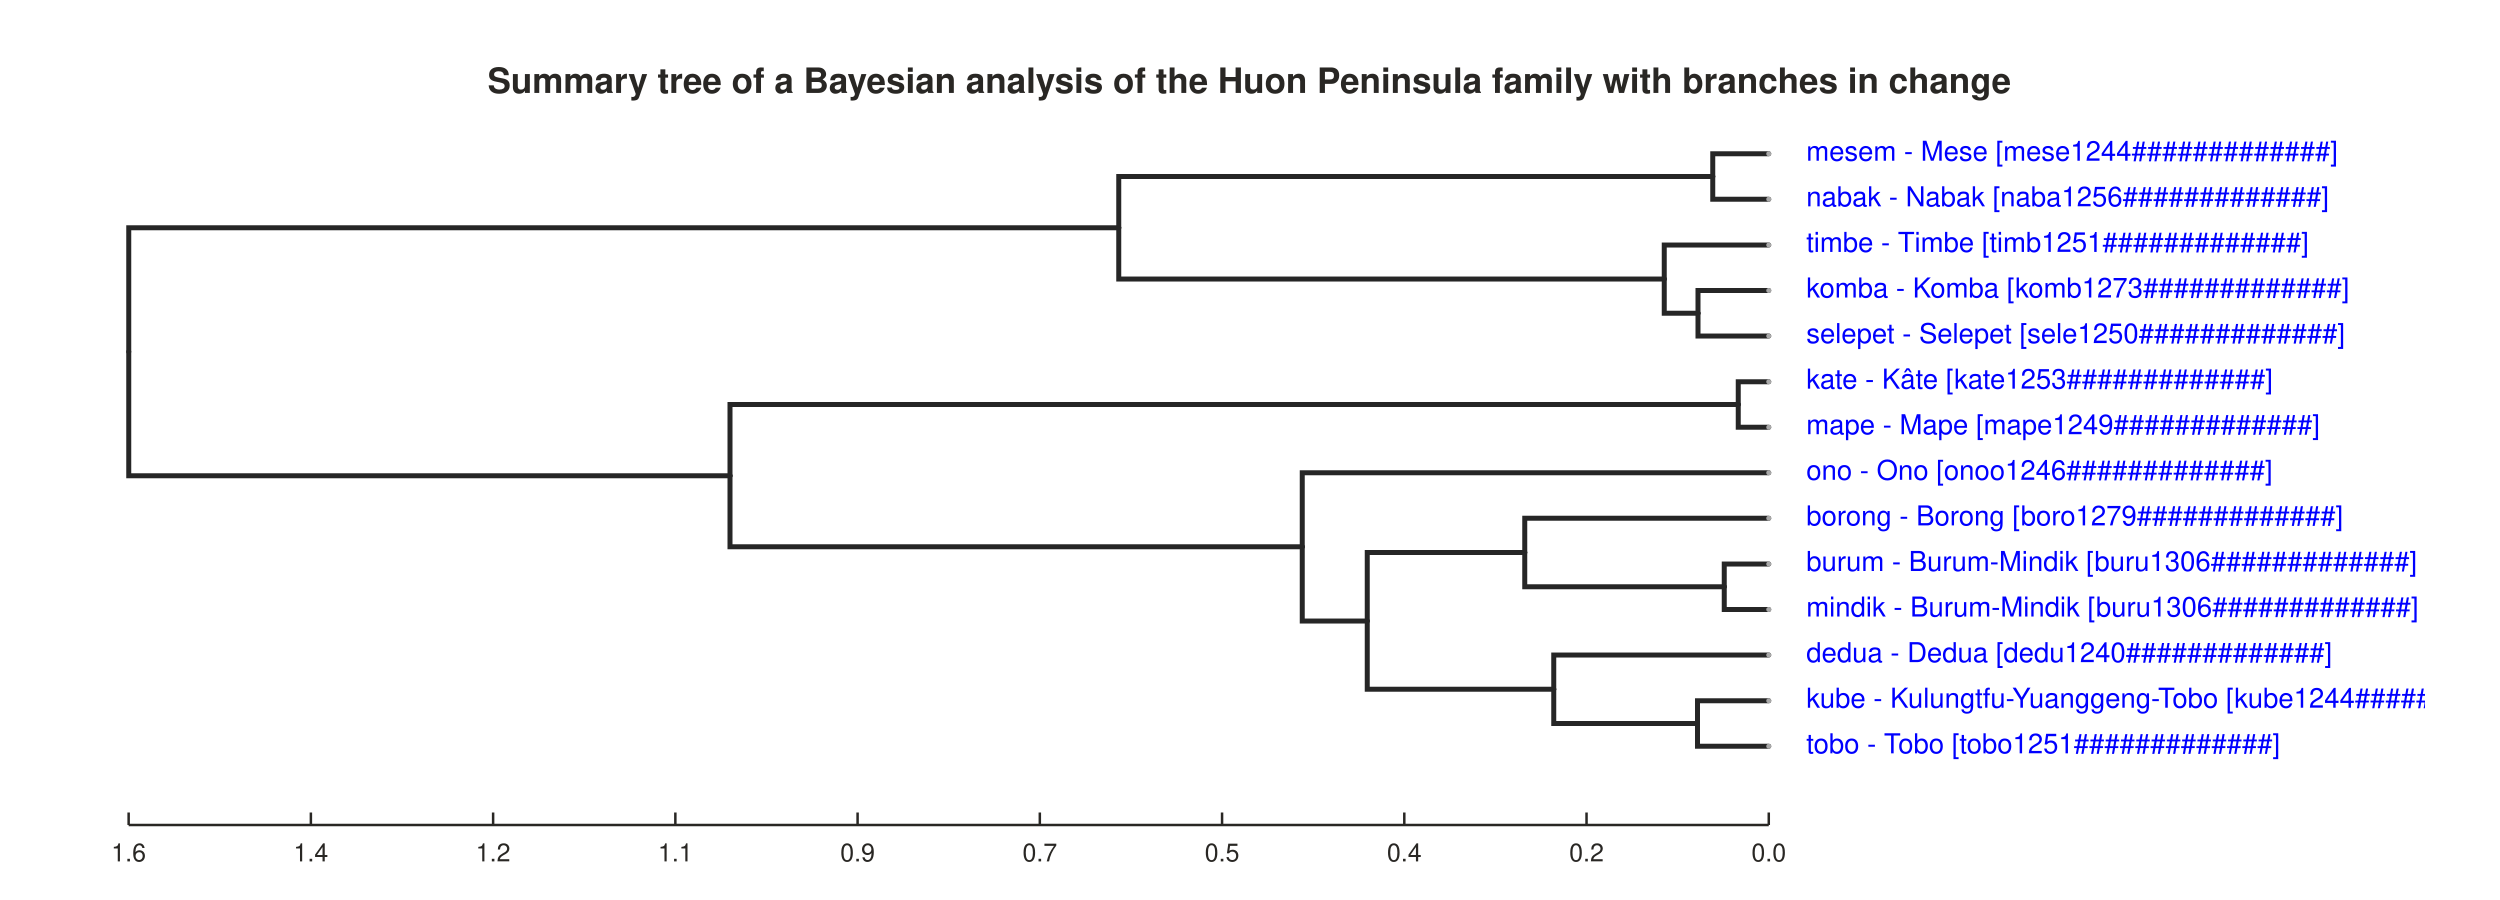
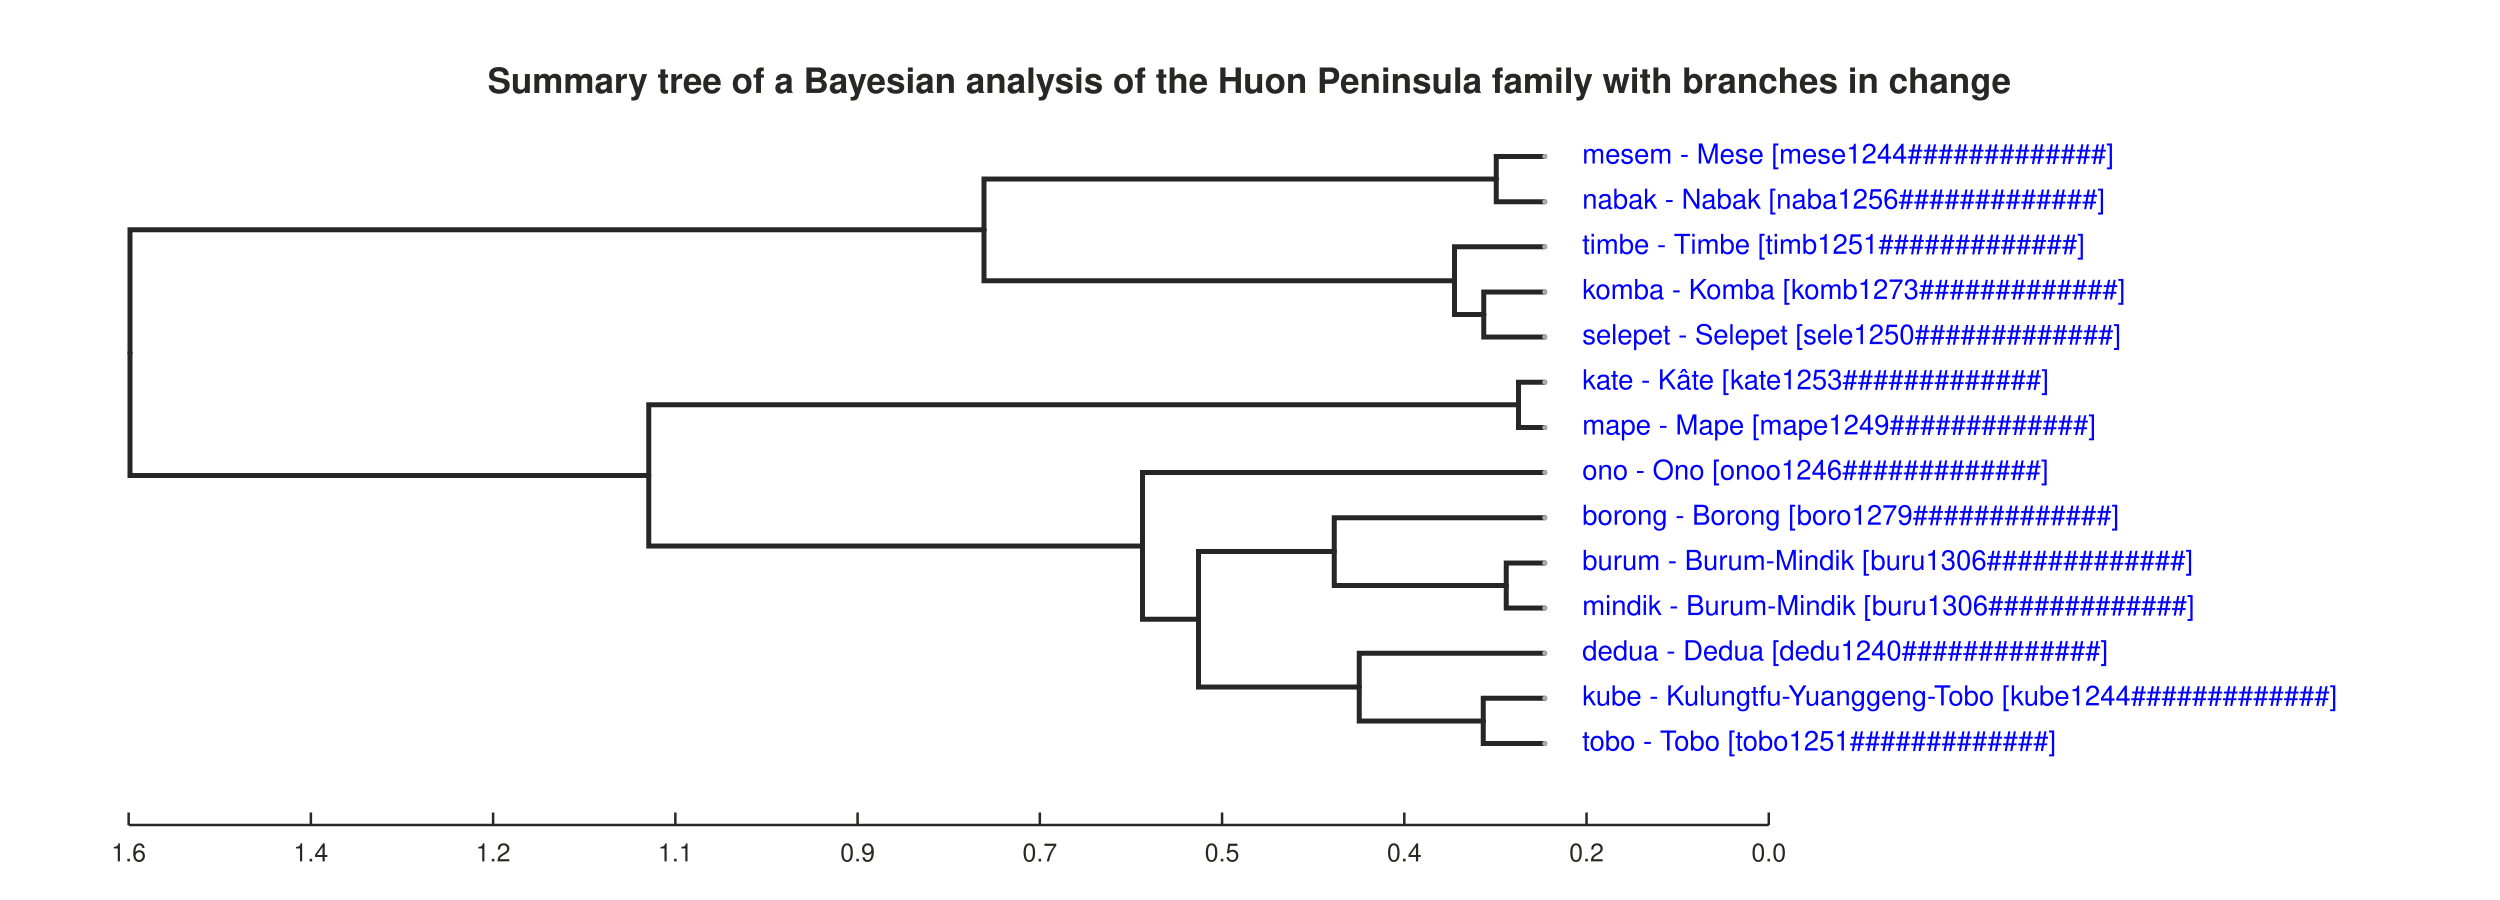
- <svg xmlns="http://www.w3.org/2000/svg" class="toyplot-canvas-Canvas" width="1000.0px" height="360.0px" viewBox="0 0 1000.0 360.0" preserveAspectRatio="xMidYMid meet" style="background-color:transparent;border-color:#292724;border-style:none;border-width:1.0;fill:rgb(16.1%,15.3%,14.1%);fill-opacity:1.0;font-family:Helvetica;font-size:12px;opacity:1.0;stroke:rgb(16.1%,15.3%,14.1%);stroke-opacity:1.0;stroke-width:1.0" id="t74cf70aa3155426d8aa5a5a7916a8f3d">
-   <g class="toyplot-coordinates-Cartesian" id="t9144d35b701c41ec93abb70c048e9285">
-     <clipPath id="tcce4c0e0648e4a73955864d5df12bcf5">
+ <svg xmlns="http://www.w3.org/2000/svg" class="toyplot-canvas-Canvas" width="1000.0px" height="360.0px" viewBox="0 0 1000.0 360.0" preserveAspectRatio="xMidYMid meet" style="background-color:transparent;border-color:#292724;border-style:none;border-width:1.0;fill:rgb(16.1%,15.3%,14.1%);fill-opacity:1.0;font-family:Helvetica;font-size:12px;opacity:1.0;stroke:rgb(16.1%,15.3%,14.1%);stroke-opacity:1.0;stroke-width:1.0" id="t2ab4517fd802405897cc08a0d23798a4">
+   <g class="toyplot-coordinates-Cartesian" id="t15a6f2f1d0db48ab85a8acf07e1a7c0e">
+     <clipPath id="t5895d7b9a1b4457a997a484e7b95e954">
      <rect x="30.0" y="30.0" width="940.0" height="300.0" />
    </clipPath>
-     <g clip-path="url(#tcce4c0e0648e4a73955864d5df12bcf5)">
-       <g class="toytree-mark-Toytree" id="t5d100cc1ecf543c6918a707c88f73501">
+     <g clip-path="url(#t5895d7b9a1b4457a997a484e7b95e954)">
+       <g class="toytree-mark-Toytree" id="t63fbc2f87549416bb67edb58e281010e">
        <g class="toytree-Edges" style="fill:none;stroke:rgb(14.9%,14.9%,14.9%);stroke-linecap:round;stroke-opacity:1;stroke-width:2">
-           <path d="M 51.5 140.7 L 51.5 91.1 L 447.5 91.1" id="26,25" />
-           <path d="M 51.5 140.7 L 51.5 190.3 L 292.0 190.3" id="26,24" />
-           <path d="M 447.5 91.1 L 447.5 70.6 L 685.1 70.6" id="25,23" />
-           <path d="M 447.5 91.1 L 447.5 111.6 L 665.7 111.6" id="25,22" />
-           <path d="M 292.0 190.3 L 292.0 161.8 L 695.3 161.8" id="24,21" />
-           <path d="M 292.0 190.3 L 292.0 218.7 L 520.9 218.7" id="24,20" />
-           <path d="M 665.7 111.6 L 665.7 125.3 L 679.2 125.3" id="22,19" />
-           <path d="M 520.9 218.7 L 520.9 248.4 L 546.9 248.4" id="20,18" />
-           <path d="M 546.9 248.4 L 546.9 221.0 L 609.9 221.0" id="18,17" />
-           <path d="M 546.9 248.4 L 546.9 275.7 L 621.5 275.7" id="18,16" />
-           <path d="M 609.9 221.0 L 609.9 234.7 L 689.7 234.7" id="17,15" />
-           <path d="M 621.5 275.7 L 621.5 289.4 L 679.0 289.4" id="16,14" />
-           <path d="M 685.1 70.6 L 685.1 61.5 L 707.5 61.5" id="23,13" />
-           <path d="M 685.1 70.6 L 685.1 79.7 L 707.5 79.7" id="23,12" />
-           <path d="M 665.7 111.6 L 665.7 98.0 L 707.5 98.0" id="22,11" />
-           <path d="M 679.2 125.3 L 679.2 116.2 L 707.5 116.2" id="19,10" />
-           <path d="M 679.2 125.3 L 679.2 134.4 L 707.5 134.4" id="19,9" />
-           <path d="M 695.3 161.8 L 695.3 152.7 L 707.5 152.7" id="21,8" />
-           <path d="M 695.3 161.8 L 695.3 170.9 L 707.5 170.9" id="21,7" />
-           <path d="M 520.9 218.7 L 520.9 189.1 L 707.5 189.1" id="20,6" />
-           <path d="M 609.9 221.0 L 609.9 207.3 L 707.5 207.3" id="17,5" />
-           <path d="M 689.7 234.7 L 689.7 225.6 L 707.5 225.6" id="15,4" />
-           <path d="M 689.7 234.7 L 689.7 243.8 L 707.5 243.8" id="15,3" />
-           <path d="M 621.5 275.7 L 621.5 262.0 L 707.5 262.0" id="16,2" />
-           <path d="M 679.0 289.4 L 679.0 280.3 L 707.5 280.3" id="14,1" />
-           <path d="M 679.0 289.4 L 679.0 298.5 L 707.5 298.5" id="14,0" />
+           <path d="M 52.0 141.1 L 52.0 91.9 L 393.6 91.9" id="26,25" />
+           <path d="M 52.0 141.1 L 52.0 190.2 L 259.5 190.2" id="26,24" />
+           <path d="M 393.6 91.9 L 393.6 71.6 L 598.5 71.6" id="25,23" />
+           <path d="M 393.6 91.9 L 393.6 112.3 L 581.8 112.3" id="25,22" />
+           <path d="M 259.5 190.2 L 259.5 161.9 L 607.4 161.9" id="24,21" />
+           <path d="M 259.5 190.2 L 259.5 218.4 L 457.0 218.4" id="24,20" />
+           <path d="M 581.8 112.3 L 581.8 125.8 L 593.5 125.8" id="22,19" />
+           <path d="M 457.0 218.4 L 457.0 247.7 L 479.4 247.7" id="20,18" />
+           <path d="M 479.4 247.7 L 479.4 220.6 L 533.7 220.6" id="18,17" />
+           <path d="M 479.4 247.7 L 479.4 274.8 L 543.7 274.8" id="18,16" />
+           <path d="M 533.7 220.6 L 533.7 234.2 L 602.5 234.2" id="17,15" />
+           <path d="M 543.7 274.8 L 543.7 288.4 L 593.3 288.4" id="16,14" />
+           <path d="M 598.5 71.6 L 598.5 62.6 L 617.9 62.6" id="23,13" />
+           <path d="M 598.5 71.6 L 598.5 80.7 L 617.9 80.7" id="23,12" />
+           <path d="M 581.8 112.3 L 581.8 98.7 L 617.9 98.7" id="22,11" />
+           <path d="M 593.5 125.8 L 593.5 116.8 L 617.9 116.8" id="19,10" />
+           <path d="M 593.5 125.8 L 593.5 134.8 L 617.9 134.8" id="19,9" />
+           <path d="M 607.4 161.9 L 607.4 152.9 L 617.9 152.9" id="21,8" />
+           <path d="M 607.4 161.9 L 607.4 171.0 L 617.9 171.0" id="21,7" />
+           <path d="M 457.0 218.4 L 457.0 189.0 L 617.9 189.0" id="20,6" />
+           <path d="M 533.7 220.6 L 533.7 207.1 L 617.9 207.1" id="17,5" />
+           <path d="M 602.5 234.2 L 602.5 225.2 L 617.9 225.2" id="15,4" />
+           <path d="M 602.5 234.2 L 602.5 243.2 L 617.9 243.2" id="15,3" />
+           <path d="M 543.7 274.8 L 543.7 261.3 L 617.9 261.3" id="16,2" />
+           <path d="M 593.3 288.4 L 593.3 279.3 L 617.9 279.3" id="14,1" />
+           <path d="M 593.3 288.4 L 593.3 297.4 L 617.9 297.4" id="14,0" />
        </g>
        <g class="toytree-AlignEdges" style="stroke:rgb(66.3%,66.3%,66.3%);stroke-dasharray:2, 4;stroke-linecap:round;stroke-opacity:1.0;stroke-width:2">
-           <path d="M 707.5 298.5 L 707.5 298.5" />
-           <path d="M 707.5 280.3 L 707.5 280.3" />
-           <path d="M 707.5 262.0 L 707.5 262.0" />
-           <path d="M 707.5 243.8 L 707.5 243.8" />
-           <path d="M 707.5 225.6 L 707.5 225.6" />
-           <path d="M 707.5 207.3 L 707.5 207.3" />
-           <path d="M 707.5 189.1 L 707.5 189.1" />
-           <path d="M 707.5 170.9 L 707.5 170.9" />
-           <path d="M 707.5 152.7 L 707.5 152.7" />
-           <path d="M 707.5 134.4 L 707.5 134.4" />
-           <path d="M 707.5 116.2 L 707.5 116.2" />
-           <path d="M 707.5 98.0 L 707.5 98.0" />
-           <path d="M 707.5 79.7 L 707.5 79.7" />
-           <path d="M 707.5 61.5 L 707.5 61.5" />
+           <path d="M 617.9 297.4 L 617.9 297.4" />
+           <path d="M 617.9 279.3 L 617.9 279.3" />
+           <path d="M 617.9 261.3 L 617.9 261.3" />
+           <path d="M 617.9 243.2 L 617.9 243.2" />
+           <path d="M 617.9 225.2 L 617.9 225.2" />
+           <path d="M 617.9 207.1 L 617.9 207.1" />
+           <path d="M 617.9 189.0 L 617.9 189.0" />
+           <path d="M 617.9 171.0 L 617.9 171.0" />
+           <path d="M 617.9 152.9 L 617.9 152.9" />
+           <path d="M 617.9 134.8 L 617.9 134.8" />
+           <path d="M 617.9 116.8 L 617.9 116.8" />
+           <path d="M 617.9 98.7 L 617.9 98.7" />
+           <path d="M 617.9 80.7 L 617.9 80.7" />
+           <path d="M 617.9 62.6 L 617.9 62.6" />
        </g>
        <g class="toytree-TipLabels" style="fill:rgb(14.9%,14.9%,14.9%);fill-opacity:1.0;font-family:helvetica;font-size:11px;font-weight:normal;stroke:none;white-space:pre">
-           <g transform="translate(707.51,298.51)rotate(0)">
+           <g transform="translate(617.89,297.40)rotate(0)">
            <a href="https://glottolog.org/resource/languoid/id/tobo1251#############">
              <text x="15.00" y="2.81" style="" fill="#0000ff">tobo - Tobo [tobo1251#############]</text>
            </a>
          </g>
-           <g transform="translate(707.51,280.28)rotate(0)">
+           <g transform="translate(617.89,279.34)rotate(0)">
            <a href="https://glottolog.org/resource/languoid/id/kube1244#############">
              <text x="15.00" y="2.81" style="" fill="#0000ff">kube - Kulungtfu-Yuanggeng-Tobo [kube1244#############]</text>
            </a>
          </g>
-           <g transform="translate(707.51,262.05)rotate(0)">
+           <g transform="translate(617.89,261.28)rotate(0)">
            <a href="https://glottolog.org/resource/languoid/id/dedu1240#############">
              <text x="15.00" y="2.81" style="" fill="#0000ff">dedua - Dedua [dedu1240#############]</text>
            </a>
          </g>
-           <g transform="translate(707.51,243.81)rotate(0)">
+           <g transform="translate(617.89,243.22)rotate(0)">
            <a href="https://glottolog.org/resource/languoid/id/buru1306#############">
              <text x="15.00" y="2.81" style="" fill="#0000ff">mindik - Burum-Mindik [buru1306#############]</text>
            </a>
          </g>
-           <g transform="translate(707.51,225.58)rotate(0)">
+           <g transform="translate(617.89,225.15)rotate(0)">
            <a href="https://glottolog.org/resource/languoid/id/buru1306#############">
              <text x="15.00" y="2.81" style="" fill="#0000ff">burum - Burum-Mindik [buru1306#############]</text>
            </a>
          </g>
-           <g transform="translate(707.51,207.35)rotate(0)">
+           <g transform="translate(617.89,207.09)rotate(0)">
            <a href="https://glottolog.org/resource/languoid/id/boro1279#############">
              <text x="15.00" y="2.81" style="" fill="#0000ff">borong - Borong [boro1279#############]</text>
            </a>
          </g>
-           <g transform="translate(707.51,189.12)rotate(0)">
+           <g transform="translate(617.89,189.03)rotate(0)">
            <a href="https://glottolog.org/resource/languoid/id/onoo1246#############">
              <text x="15.00" y="2.81" style="" fill="#0000ff">ono - Ono [onoo1246#############]</text>
            </a>
          </g>
-           <g transform="translate(707.51,170.88)rotate(0)">
+           <g transform="translate(617.89,170.97)rotate(0)">
            <a href="https://glottolog.org/resource/languoid/id/mape1249#############">
              <text x="15.00" y="2.81" style="" fill="#0000ff">mape - Mape [mape1249#############]</text>
            </a>
          </g>
-           <g transform="translate(707.51,152.65)rotate(0)">
+           <g transform="translate(617.89,152.91)rotate(0)">
            <a href="https://glottolog.org/resource/languoid/id/kate1253#############">
              <text x="15.00" y="2.81" style="" fill="#0000ff">kate - Kâte [kate1253#############]</text>
            </a>
          </g>
-           <g transform="translate(707.51,134.42)rotate(0)">
+           <g transform="translate(617.89,134.85)rotate(0)">
            <a href="https://glottolog.org/resource/languoid/id/sele1250#############">
              <text x="15.00" y="2.81" style="" fill="#0000ff">selepet - Selepet [sele1250#############]</text>
            </a>
          </g>
-           <g transform="translate(707.51,116.19)rotate(0)">
+           <g transform="translate(617.89,116.78)rotate(0)">
            <a href="https://glottolog.org/resource/languoid/id/komb1273#############">
              <text x="15.00" y="2.81" style="" fill="#0000ff">komba - Komba [komb1273#############]</text>
            </a>
          </g>
-           <g transform="translate(707.51,97.95)rotate(0)">
+           <g transform="translate(617.89,98.72)rotate(0)">
            <a href="https://glottolog.org/resource/languoid/id/timb1251#############">
              <text x="15.00" y="2.81" style="" fill="#0000ff">timbe - Timbe [timb1251#############]</text>
            </a>
          </g>
-           <g transform="translate(707.51,79.72)rotate(0)">
+           <g transform="translate(617.89,80.66)rotate(0)">
            <a href="https://glottolog.org/resource/languoid/id/naba1256#############">
              <text x="15.00" y="2.81" style="" fill="#0000ff">nabak - Nabak [naba1256#############]</text>
            </a>
          </g>
-           <g transform="translate(707.51,61.49)rotate(0)">
+           <g transform="translate(617.89,62.60)rotate(0)">
            <a href="https://glottolog.org/resource/languoid/id/mese1244#############">
              <text x="15.00" y="2.81" style="" fill="#0000ff">mesem - Mese [mese1244#############]</text>
            </a>
          </g>
        </g>
      </g>
    </g>
-     <g class="toyplot-coordinates-Axis" id="t428981e715ad4f42971fd106c1b9db56" transform="translate(50.0,310.0)translate(0,20.0)">
+     <g class="toyplot-coordinates-Axis" id="t4bb55ed17ae14d25a21b57f87db3ca2f" transform="translate(50.0,310.0)translate(0,20.0)">
      <line x1="1.458" y1="0" x2="657.508" y2="0" style="" />
      <g>
        <line x1="657.508" y1="0" x2="657.508" y2="-5" style="" />
        <line x1="584.614" y1="0" x2="584.614" y2="-5" style="" />
        <line x1="511.719" y1="0" x2="511.719" y2="-5" style="" />
        <line x1="438.825" y1="0" x2="438.825" y2="-5" style="" />
        <line x1="365.93" y1="0" x2="365.93" y2="-5" style="" />
        <line x1="293.036" y1="0" x2="293.036" y2="-5" style="" />
        <line x1="220.141" y1="0" x2="220.141" y2="-5" style="" />
        <line x1="147.247" y1="0" x2="147.247" y2="-5" style="" />
        <line x1="74.352" y1="0" x2="74.352" y2="-5" style="" />
        <line x1="1.458" y1="0" x2="1.458" y2="-5" style="" />
      </g>
      <g>
        <g transform="translate(657.5084,6)">
          <text x="-6.95" y="8.555" style="fill:rgb(16.1%,15.3%,14.1%);fill-opacity:1.0;font-family:helvetica;font-size:10.0px;font-weight:normal;stroke:none;vertical-align:baseline;white-space:pre">0.0</text>
        </g>
        <g transform="translate(584.6139,6)">
          <text x="-6.95" y="8.555" style="fill:rgb(16.1%,15.3%,14.1%);fill-opacity:1.0;font-family:helvetica;font-size:10.0px;font-weight:normal;stroke:none;vertical-align:baseline;white-space:pre">0.2</text>
        </g>
        <g transform="translate(511.7194,6)">
          <text x="-6.95" y="8.555" style="fill:rgb(16.1%,15.3%,14.1%);fill-opacity:1.0;font-family:helvetica;font-size:10.0px;font-weight:normal;stroke:none;vertical-align:baseline;white-space:pre">0.4</text>
        </g>
        <g transform="translate(438.8249,6)">
          <text x="-6.95" y="8.555" style="fill:rgb(16.1%,15.3%,14.1%);fill-opacity:1.0;font-family:helvetica;font-size:10.0px;font-weight:normal;stroke:none;vertical-align:baseline;white-space:pre">0.5</text>
        </g>
        <g transform="translate(365.9304,6)">
          <text x="-6.95" y="8.555" style="fill:rgb(16.1%,15.3%,14.1%);fill-opacity:1.0;font-family:helvetica;font-size:10.0px;font-weight:normal;stroke:none;vertical-align:baseline;white-space:pre">0.7</text>
        </g>
        <g transform="translate(293.0359,6)">
          <text x="-6.95" y="8.555" style="fill:rgb(16.1%,15.3%,14.1%);fill-opacity:1.0;font-family:helvetica;font-size:10.0px;font-weight:normal;stroke:none;vertical-align:baseline;white-space:pre">0.9</text>
        </g>
        <g transform="translate(220.1414,6)">
          <text x="-6.95" y="8.555" style="fill:rgb(16.1%,15.3%,14.1%);fill-opacity:1.0;font-family:helvetica;font-size:10.0px;font-weight:normal;stroke:none;vertical-align:baseline;white-space:pre">1.1</text>
        </g>
        <g transform="translate(147.2469,6)">
          <text x="-6.95" y="8.555" style="fill:rgb(16.1%,15.3%,14.1%);fill-opacity:1.0;font-family:helvetica;font-size:10.0px;font-weight:normal;stroke:none;vertical-align:baseline;white-space:pre">1.2</text>
        </g>
        <g transform="translate(74.35239,6)">
          <text x="-6.95" y="8.555" style="fill:rgb(16.1%,15.3%,14.1%);fill-opacity:1.0;font-family:helvetica;font-size:10.0px;font-weight:normal;stroke:none;vertical-align:baseline;white-space:pre">1.4</text>
        </g>
        <g transform="translate(1.45789,6)">
          <text x="-6.95" y="8.555" style="fill:rgb(16.1%,15.3%,14.1%);fill-opacity:1.0;font-family:helvetica;font-size:10.0px;font-weight:normal;stroke:none;vertical-align:baseline;white-space:pre">1.6</text>
        </g>
      </g>
      <g class="toyplot-coordinates-Axis-coordinates" style="visibility:hidden" transform="">
        <line x1="0" x2="0" y1="-3.0" y2="4.5" style="stroke:rgb(43.9%,50.2%,56.5%);stroke-opacity:1.0;stroke-width:1.0" />
        <text x="0" y="-6" style="alignment-baseline:alphabetic;fill:rgb(43.9%,50.2%,56.5%);fill-opacity:1.0;font-size:10px;font-weight:normal;stroke:none;text-anchor:middle" />
      </g>
    </g>
    <g transform="translate(500.0,42.0)">
      <text x="-304.99" y="-4.823" style="fill:rgb(16.1%,15.3%,14.1%);fill-opacity:1.0;font-family:helvetica;font-size:14.0px;font-weight:bold;stroke:none;vertical-align:baseline;white-space:pre">Summary tree of a Bayesian analysis of the Huon Peninsula family with branches in change</text>
    </g>
  </g>
</svg>
